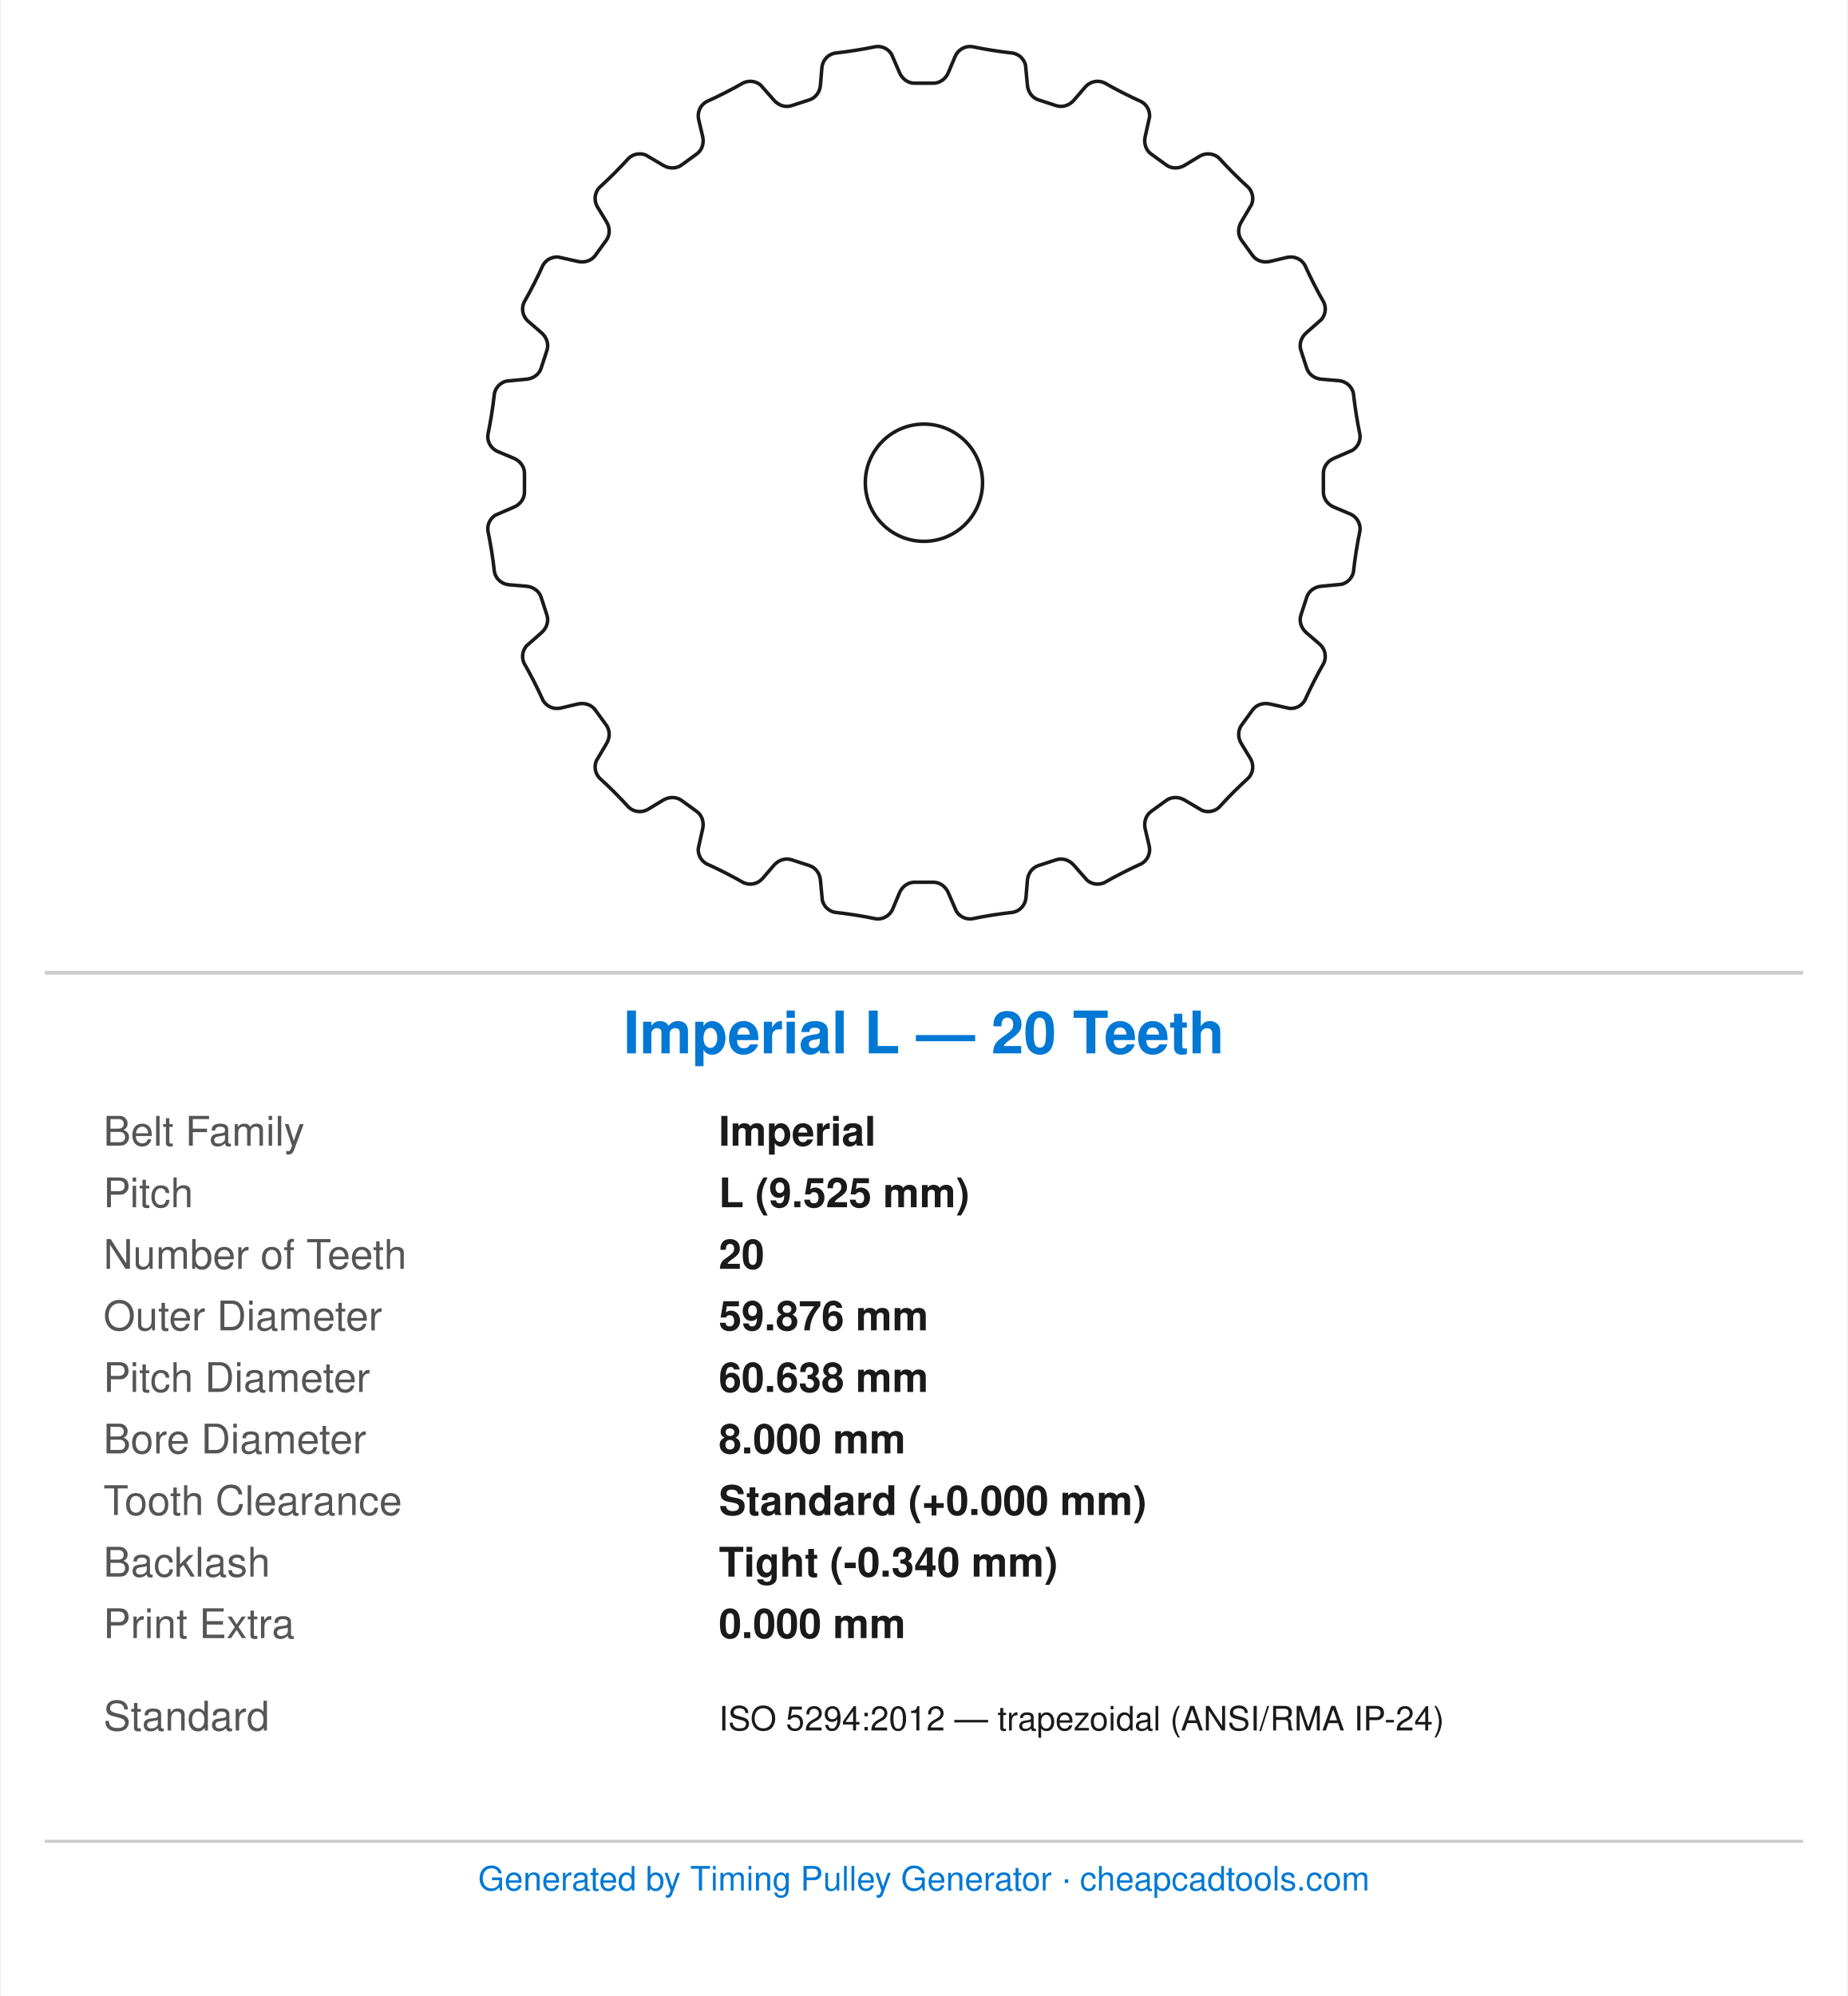
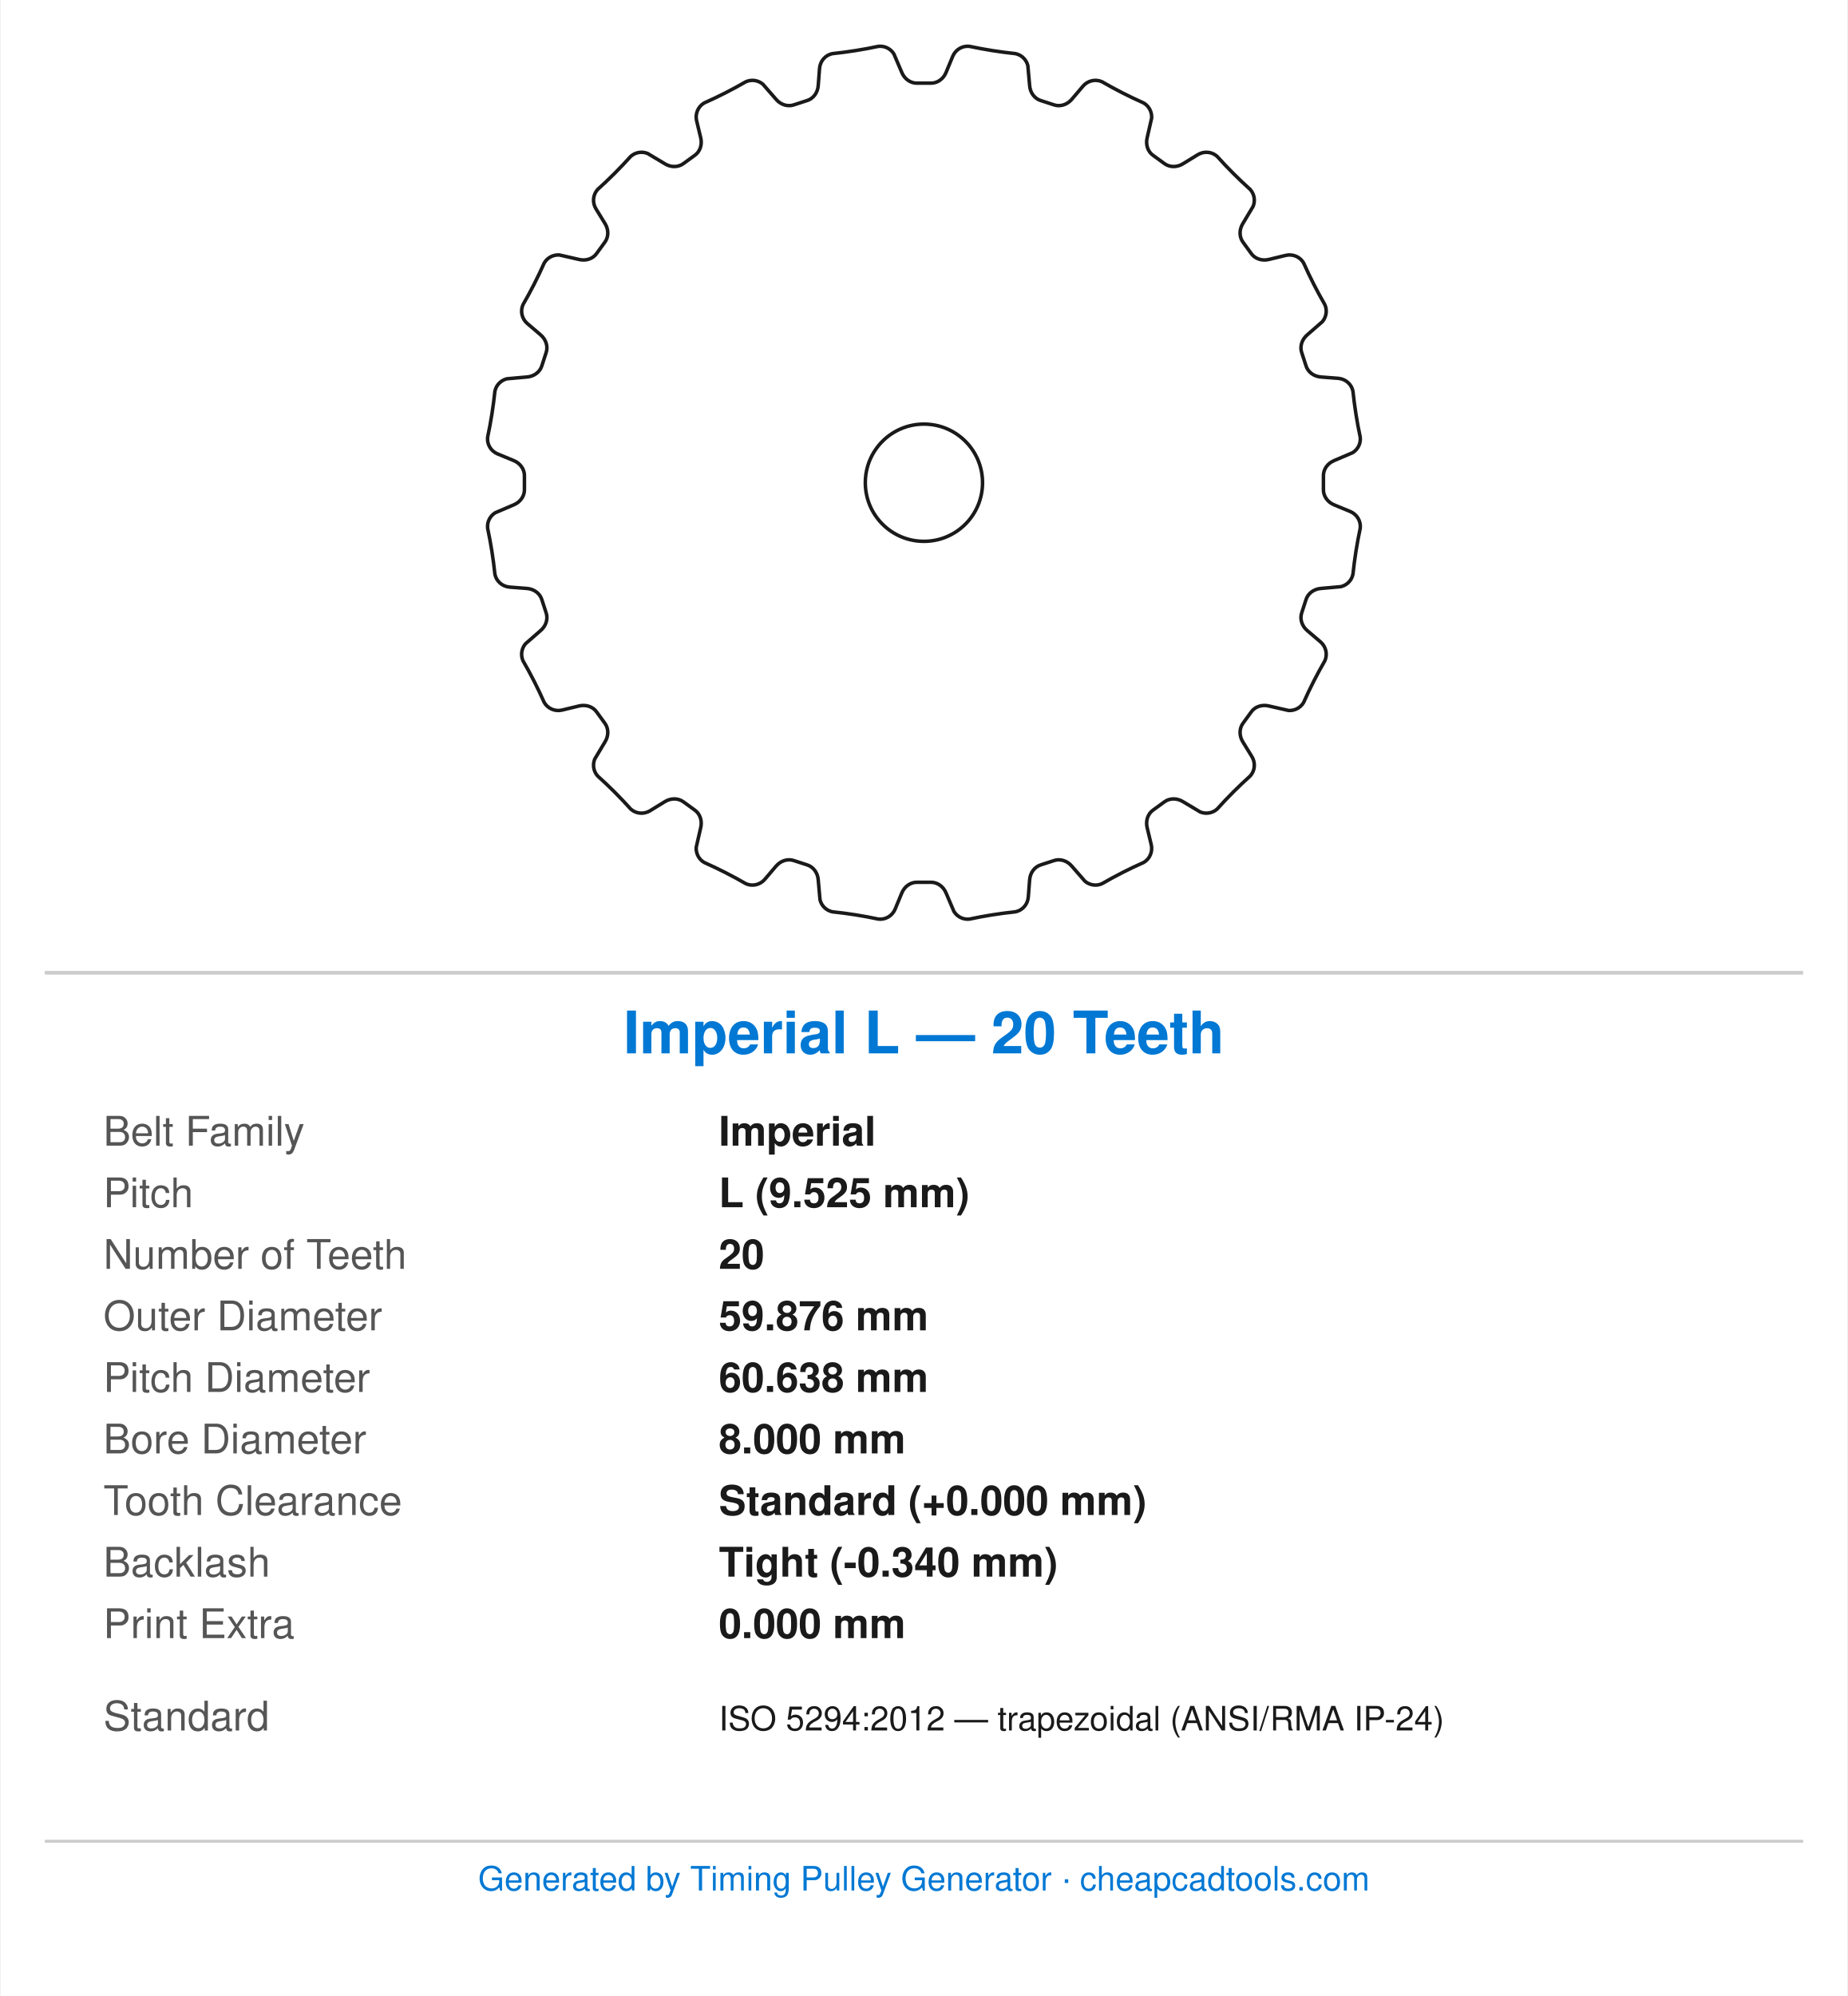
<svg xmlns="http://www.w3.org/2000/svg" viewBox="-63 -32.938 126 136.196" width="600" height="648">
  <rect x="-63" y="-32.938" width="126" height="136.196" fill="#ffffff" />
-   <path d="M -3.268 29.759 L -3.092 29.764 L -2.917 29.741 L -2.748 29.69 L -2.59 29.613 L -2.446 29.512 L -2.32 29.389 L -2.214 29.247 L -2.131 29.09 L -1.674 28.001 L -1.595 27.84 L -1.496 27.693 L -1.378 27.564 L -1.246 27.455 L -1.1 27.369 L -0.946 27.307 L -0.785 27.271 L -0.622 27.261 L 0.622 27.261 L 0.785 27.271 L 0.946 27.307 L 1.1 27.369 L 1.246 27.455 L 1.378 27.564 L 1.496 27.693 L 1.595 27.84 L 1.674 28.001 L 2.214 29.247 L 2.32 29.389 L 2.446 29.512 L 2.59 29.613 L 2.748 29.69 L 2.917 29.741 L 3.092 29.764 L 3.268 29.759 A 29.938 29.938 0 0 1 6.088 29.312 L 6.088 29.312 L 6.257 29.263 L 6.416 29.187 L 6.561 29.087 L 6.688 28.964 L 6.793 28.823 L 6.876 28.667 L 6.933 28.5 L 6.963 28.325 L 7.061 27.148 L 7.086 26.97 L 7.135 26.8 L 7.207 26.641 L 7.3 26.496 L 7.411 26.369 L 7.539 26.262 L 7.68 26.179 L 7.832 26.119 L 9.016 25.734 L 9.174 25.693 L 9.338 25.678 L 9.504 25.689 L 9.669 25.726 L 9.829 25.789 L 9.98 25.876 L 10.12 25.985 L 10.245 26.113 L 11.143 27.132 L 11.288 27.234 L 11.446 27.312 L 11.614 27.364 L 11.789 27.388 L 11.965 27.384 L 12.138 27.352 L 12.304 27.293 A 29.938 29.938 0 0 1 14.848 25.997 L 14.848 25.997 L 14.994 25.897 L 15.121 25.776 L 15.228 25.636 L 15.311 25.48 L 15.368 25.313 L 15.398 25.14 L 15.4 24.963 L 15.375 24.787 L 15.104 23.637 L 15.073 23.461 L 15.068 23.284 L 15.087 23.11 L 15.13 22.944 L 15.197 22.788 L 15.285 22.648 L 15.394 22.524 L 15.52 22.42 L 16.527 21.689 L 16.665 21.601 L 16.816 21.536 L 16.977 21.495 L 17.145 21.48 L 17.317 21.489 L 17.488 21.525 L 17.654 21.585 L 17.813 21.669 L 18.982 22.36 L 19.151 22.413 L 19.326 22.438 L 19.502 22.435 L 19.675 22.404 L 19.841 22.346 L 19.996 22.262 L 20.136 22.155 A 29.938 29.938 0 0 1 22.155 20.136 L 22.155 20.136 L 22.262 19.996 L 22.346 19.841 L 22.404 19.675 L 22.435 19.502 L 22.438 19.326 L 22.413 19.151 L 22.36 18.982 L 22.282 18.823 L 21.669 17.813 L 21.585 17.654 L 21.525 17.488 L 21.489 17.317 L 21.48 17.145 L 21.495 16.977 L 21.536 16.816 L 21.601 16.665 L 21.689 16.527 L 22.42 15.52 L 22.524 15.394 L 22.648 15.285 L 22.788 15.197 L 22.944 15.13 L 23.11 15.087 L 23.284 15.068 L 23.461 15.073 L 23.637 15.104 L 24.963 15.4 L 25.14 15.398 L 25.313 15.368 L 25.48 15.311 L 25.636 15.228 L 25.776 15.121 L 25.897 14.994 L 25.997 14.848 A 29.938 29.938 0 0 1 27.293 12.304 L 27.293 12.304 L 27.352 12.138 L 27.384 11.965 L 27.388 11.789 L 27.364 11.614 L 27.312 11.446 L 27.234 11.288 L 27.132 11.143 L 27.008 11.016 L 26.113 10.245 L 25.985 10.12 L 25.876 9.98 L 25.789 9.829 L 25.726 9.669 L 25.689 9.504 L 25.678 9.338 L 25.693 9.174 L 25.734 9.016 L 26.119 7.832 L 26.179 7.68 L 26.262 7.539 L 26.369 7.411 L 26.496 7.3 L 26.641 7.207 L 26.8 7.135 L 26.97 7.086 L 27.148 7.061 L 28.5 6.933 L 28.667 6.876 L 28.823 6.793 L 28.964 6.688 L 29.087 6.561 L 29.187 6.416 L 29.263 6.257 L 29.312 6.088 A 29.938 29.938 0 0 1 29.759 3.268 L 29.759 3.268 L 29.764 3.092 L 29.741 2.917 L 29.69 2.748 L 29.613 2.59 L 29.512 2.446 L 29.389 2.32 L 29.247 2.214 L 29.09 2.131 L 28.001 1.674 L 27.84 1.595 L 27.693 1.496 L 27.564 1.378 L 27.455 1.246 L 27.369 1.1 L 27.307 0.946 L 27.271 0.785 L 27.261 0.622 L 27.261 -0.622 L 27.271 -0.785 L 27.307 -0.946 L 27.369 -1.1 L 27.455 -1.246 L 27.564 -1.378 L 27.693 -1.496 L 27.84 -1.595 L 28.001 -1.674 L 29.247 -2.214 L 29.389 -2.32 L 29.512 -2.446 L 29.613 -2.59 L 29.69 -2.748 L 29.741 -2.917 L 29.764 -3.092 L 29.759 -3.268 A 29.938 29.938 0 0 1 29.312 -6.088 L 29.312 -6.088 L 29.263 -6.257 L 29.187 -6.416 L 29.087 -6.561 L 28.964 -6.688 L 28.823 -6.793 L 28.667 -6.876 L 28.5 -6.933 L 28.325 -6.963 L 27.148 -7.061 L 26.97 -7.086 L 26.8 -7.135 L 26.641 -7.207 L 26.496 -7.3 L 26.369 -7.411 L 26.262 -7.539 L 26.179 -7.68 L 26.119 -7.832 L 25.734 -9.016 L 25.693 -9.174 L 25.678 -9.338 L 25.689 -9.504 L 25.726 -9.669 L 25.789 -9.829 L 25.876 -9.98 L 25.985 -10.12 L 26.113 -10.245 L 27.132 -11.143 L 27.234 -11.288 L 27.312 -11.446 L 27.364 -11.614 L 27.388 -11.789 L 27.384 -11.965 L 27.352 -12.138 L 27.293 -12.304 A 29.938 29.938 0 0 1 25.997 -14.848 L 25.997 -14.848 L 25.897 -14.994 L 25.776 -15.121 L 25.636 -15.228 L 25.48 -15.311 L 25.313 -15.368 L 25.14 -15.398 L 24.963 -15.4 L 24.787 -15.375 L 23.637 -15.104 L 23.461 -15.073 L 23.284 -15.068 L 23.11 -15.087 L 22.944 -15.13 L 22.788 -15.197 L 22.648 -15.285 L 22.524 -15.394 L 22.42 -15.52 L 21.689 -16.527 L 21.601 -16.665 L 21.536 -16.816 L 21.495 -16.977 L 21.48 -17.145 L 21.489 -17.317 L 21.525 -17.488 L 21.585 -17.654 L 21.669 -17.813 L 22.36 -18.982 L 22.413 -19.151 L 22.438 -19.326 L 22.435 -19.502 L 22.404 -19.675 L 22.346 -19.841 L 22.262 -19.996 L 22.155 -20.136 A 29.938 29.938 0 0 1 20.136 -22.155 L 20.136 -22.155 L 19.996 -22.262 L 19.841 -22.346 L 19.675 -22.404 L 19.502 -22.435 L 19.326 -22.438 L 19.151 -22.413 L 18.982 -22.36 L 18.823 -22.282 L 17.813 -21.669 L 17.654 -21.585 L 17.488 -21.525 L 17.317 -21.489 L 17.145 -21.48 L 16.977 -21.495 L 16.816 -21.536 L 16.665 -21.601 L 16.527 -21.689 L 15.52 -22.42 L 15.394 -22.524 L 15.285 -22.648 L 15.197 -22.788 L 15.13 -22.944 L 15.087 -23.11 L 15.068 -23.284 L 15.073 -23.461 L 15.104 -23.637 L 15.4 -24.963 L 15.398 -25.14 L 15.368 -25.313 L 15.311 -25.48 L 15.228 -25.636 L 15.121 -25.776 L 14.994 -25.897 L 14.848 -25.997 A 29.938 29.938 0 0 1 12.304 -27.293 L 12.304 -27.293 L 12.138 -27.352 L 11.965 -27.384 L 11.789 -27.388 L 11.614 -27.364 L 11.446 -27.312 L 11.288 -27.234 L 11.143 -27.132 L 11.016 -27.008 L 10.245 -26.113 L 10.12 -25.985 L 9.98 -25.876 L 9.829 -25.789 L 9.669 -25.726 L 9.504 -25.689 L 9.338 -25.678 L 9.174 -25.693 L 9.016 -25.734 L 7.832 -26.119 L 7.68 -26.179 L 7.539 -26.262 L 7.411 -26.369 L 7.3 -26.496 L 7.207 -26.641 L 7.135 -26.8 L 7.086 -26.97 L 7.061 -27.148 L 6.933 -28.5 L 6.876 -28.667 L 6.793 -28.823 L 6.688 -28.964 L 6.561 -29.087 L 6.416 -29.187 L 6.257 -29.263 L 6.088 -29.312 A 29.938 29.938 0 0 1 3.268 -29.759 L 3.268 -29.759 L 3.092 -29.764 L 2.917 -29.741 L 2.748 -29.69 L 2.59 -29.613 L 2.446 -29.512 L 2.32 -29.389 L 2.214 -29.247 L 2.131 -29.09 L 1.674 -28.001 L 1.595 -27.84 L 1.496 -27.693 L 1.378 -27.564 L 1.246 -27.455 L 1.1 -27.369 L 0.946 -27.307 L 0.785 -27.271 L 0.622 -27.261 L -0.622 -27.261 L -0.785 -27.271 L -0.946 -27.307 L -1.1 -27.369 L -1.246 -27.455 L -1.378 -27.564 L -1.496 -27.693 L -1.595 -27.84 L -1.674 -28.001 L -2.214 -29.247 L -2.32 -29.389 L -2.446 -29.512 L -2.59 -29.613 L -2.748 -29.69 L -2.917 -29.741 L -3.092 -29.764 L -3.268 -29.759 A 29.938 29.938 0 0 1 -6.088 -29.312 L -6.088 -29.312 L -6.257 -29.263 L -6.416 -29.187 L -6.561 -29.087 L -6.688 -28.964 L -6.793 -28.823 L -6.876 -28.667 L -6.933 -28.5 L -6.963 -28.325 L -7.061 -27.148 L -7.086 -26.97 L -7.135 -26.8 L -7.207 -26.641 L -7.3 -26.496 L -7.411 -26.369 L -7.539 -26.262 L -7.68 -26.179 L -7.832 -26.119 L -9.016 -25.734 L -9.174 -25.693 L -9.338 -25.678 L -9.504 -25.689 L -9.669 -25.726 L -9.829 -25.789 L -9.98 -25.876 L -10.12 -25.985 L -10.245 -26.113 L -11.143 -27.132 L -11.288 -27.234 L -11.446 -27.312 L -11.614 -27.364 L -11.789 -27.388 L -11.965 -27.384 L -12.138 -27.352 L -12.304 -27.293 A 29.938 29.938 0 0 1 -14.848 -25.997 L -14.848 -25.997 L -14.994 -25.897 L -15.121 -25.776 L -15.228 -25.636 L -15.311 -25.48 L -15.368 -25.313 L -15.398 -25.14 L -15.4 -24.963 L -15.375 -24.787 L -15.104 -23.637 L -15.073 -23.461 L -15.068 -23.284 L -15.087 -23.11 L -15.13 -22.944 L -15.197 -22.788 L -15.285 -22.648 L -15.394 -22.524 L -15.52 -22.42 L -16.527 -21.689 L -16.665 -21.601 L -16.816 -21.536 L -16.977 -21.495 L -17.145 -21.48 L -17.317 -21.489 L -17.488 -21.525 L -17.654 -21.585 L -17.813 -21.669 L -18.982 -22.36 L -19.151 -22.413 L -19.326 -22.438 L -19.502 -22.435 L -19.675 -22.404 L -19.841 -22.346 L -19.996 -22.262 L -20.136 -22.155 A 29.938 29.938 0 0 1 -22.155 -20.136 L -22.155 -20.136 L -22.262 -19.996 L -22.346 -19.841 L -22.404 -19.675 L -22.435 -19.502 L -22.438 -19.326 L -22.413 -19.151 L -22.36 -18.982 L -22.282 -18.823 L -21.669 -17.813 L -21.585 -17.654 L -21.525 -17.488 L -21.489 -17.317 L -21.48 -17.145 L -21.495 -16.977 L -21.536 -16.816 L -21.601 -16.665 L -21.689 -16.527 L -22.42 -15.52 L -22.524 -15.394 L -22.648 -15.285 L -22.788 -15.197 L -22.944 -15.13 L -23.11 -15.087 L -23.284 -15.068 L -23.461 -15.073 L -23.637 -15.104 L -24.963 -15.4 L -25.14 -15.398 L -25.313 -15.368 L -25.48 -15.311 L -25.636 -15.228 L -25.776 -15.121 L -25.897 -14.994 L -25.997 -14.848 A 29.938 29.938 0 0 1 -27.293 -12.304 L -27.293 -12.304 L -27.352 -12.138 L -27.384 -11.965 L -27.388 -11.789 L -27.364 -11.614 L -27.312 -11.446 L -27.234 -11.288 L -27.132 -11.143 L -27.008 -11.016 L -26.113 -10.245 L -25.985 -10.12 L -25.876 -9.98 L -25.789 -9.829 L -25.726 -9.669 L -25.689 -9.504 L -25.678 -9.338 L -25.693 -9.174 L -25.734 -9.016 L -26.119 -7.832 L -26.179 -7.68 L -26.262 -7.539 L -26.369 -7.411 L -26.496 -7.3 L -26.641 -7.207 L -26.8 -7.135 L -26.97 -7.086 L -27.148 -7.061 L -28.5 -6.933 L -28.667 -6.876 L -28.823 -6.793 L -28.964 -6.688 L -29.087 -6.561 L -29.187 -6.416 L -29.263 -6.257 L -29.312 -6.088 A 29.938 29.938 0 0 1 -29.759 -3.268 L -29.759 -3.268 L -29.764 -3.092 L -29.741 -2.917 L -29.69 -2.748 L -29.613 -2.59 L -29.512 -2.446 L -29.389 -2.32 L -29.247 -2.214 L -29.09 -2.131 L -28.001 -1.674 L -27.84 -1.595 L -27.693 -1.496 L -27.564 -1.378 L -27.455 -1.246 L -27.369 -1.1 L -27.307 -0.946 L -27.271 -0.785 L -27.261 -0.622 L -27.261 0.622 L -27.271 0.785 L -27.307 0.946 L -27.369 1.1 L -27.455 1.246 L -27.564 1.378 L -27.693 1.496 L -27.84 1.595 L -28.001 1.674 L -29.247 2.214 L -29.389 2.32 L -29.512 2.446 L -29.613 2.59 L -29.69 2.748 L -29.741 2.917 L -29.764 3.092 L -29.759 3.268 A 29.938 29.938 0 0 1 -29.312 6.088 L -29.312 6.088 L -29.263 6.257 L -29.187 6.416 L -29.087 6.561 L -28.964 6.688 L -28.823 6.793 L -28.667 6.876 L -28.5 6.933 L -28.325 6.963 L -27.148 7.061 L -26.97 7.086 L -26.8 7.135 L -26.641 7.207 L -26.496 7.3 L -26.369 7.411 L -26.262 7.539 L -26.179 7.68 L -26.119 7.832 L -25.734 9.016 L -25.693 9.174 L -25.678 9.338 L -25.689 9.504 L -25.726 9.669 L -25.789 9.829 L -25.876 9.98 L -25.985 10.12 L -26.113 10.245 L -27.132 11.143 L -27.234 11.288 L -27.312 11.446 L -27.364 11.614 L -27.388 11.789 L -27.384 11.965 L -27.352 12.138 L -27.293 12.304 A 29.938 29.938 0 0 1 -25.997 14.848 L -25.997 14.848 L -25.897 14.994 L -25.776 15.121 L -25.636 15.228 L -25.48 15.311 L -25.313 15.368 L -25.14 15.398 L -24.963 15.4 L -24.787 15.375 L -23.637 15.104 L -23.461 15.073 L -23.284 15.068 L -23.11 15.087 L -22.944 15.13 L -22.788 15.197 L -22.648 15.285 L -22.524 15.394 L -22.42 15.52 L -21.689 16.527 L -21.601 16.665 L -21.536 16.816 L -21.495 16.977 L -21.48 17.145 L -21.489 17.317 L -21.525 17.488 L -21.585 17.654 L -21.669 17.813 L -22.36 18.982 L -22.413 19.151 L -22.438 19.326 L -22.435 19.502 L -22.404 19.675 L -22.346 19.841 L -22.262 19.996 L -22.155 20.136 A 29.938 29.938 0 0 1 -20.136 22.155 L -20.136 22.155 L -19.996 22.262 L -19.841 22.346 L -19.675 22.404 L -19.502 22.435 L -19.326 22.438 L -19.151 22.413 L -18.982 22.36 L -18.823 22.282 L -17.813 21.669 L -17.654 21.585 L -17.488 21.525 L -17.317 21.489 L -17.145 21.48 L -16.977 21.495 L -16.816 21.536 L -16.665 21.601 L -16.527 21.689 L -15.52 22.42 L -15.394 22.524 L -15.285 22.648 L -15.197 22.788 L -15.13 22.944 L -15.087 23.11 L -15.068 23.284 L -15.073 23.461 L -15.104 23.637 L -15.4 24.963 L -15.398 25.14 L -15.368 25.313 L -15.311 25.48 L -15.228 25.636 L -15.121 25.776 L -14.994 25.897 L -14.848 25.997 A 29.938 29.938 0 0 1 -12.304 27.293 L -12.304 27.293 L -12.138 27.352 L -11.965 27.384 L -11.789 27.388 L -11.614 27.364 L -11.446 27.312 L -11.288 27.234 L -11.143 27.132 L -11.016 27.008 L -10.245 26.113 L -10.12 25.985 L -9.98 25.876 L -9.829 25.789 L -9.669 25.726 L -9.504 25.689 L -9.338 25.678 L -9.174 25.693 L -9.016 25.734 L -7.832 26.119 L -7.68 26.179 L -7.539 26.262 L -7.411 26.369 L -7.3 26.496 L -7.207 26.641 L -7.135 26.8 L -7.086 26.97 L -7.061 27.148 L -6.933 28.5 L -6.876 28.667 L -6.793 28.823 L -6.688 28.964 L -6.561 29.087 L -6.416 29.187 L -6.257 29.263 L -6.088 29.312 A 29.938 29.938 0 0 1 -3.268 29.759 Z" fill="none" stroke="#1a1a1a" stroke-width="0.240" stroke-linejoin="round" stroke-linecap="round" />
+   <path d="M -3.101 29.777 L -2.925 29.781 L -2.75 29.757 L -2.582 29.705 L -2.424 29.627 L -2.28 29.525 L -2.155 29.401 L -2.05 29.259 L -1.968 29.102 L -1.517 28.01 L -1.439 27.849 L -1.341 27.701 L -1.224 27.571 L -1.092 27.462 L -0.947 27.374 L -0.793 27.312 L -0.632 27.274 L -0.469 27.264 L 0.469 27.264 L 0.632 27.274 L 0.793 27.312 L 0.947 27.374 L 1.092 27.462 L 1.224 27.571 L 1.341 27.701 L 1.439 27.849 L 1.517 28.01 L 2.05 29.259 L 2.155 29.401 L 2.28 29.525 L 2.424 29.627 L 2.582 29.705 L 2.75 29.757 L 2.925 29.781 L 3.101 29.777 A 29.938 29.938 0 0 1 6.252 29.278 L 6.252 29.278 L 6.421 29.227 L 6.58 29.151 L 6.724 29.049 L 6.85 28.926 L 6.955 28.785 L 7.036 28.628 L 7.092 28.46 L 7.122 28.285 L 7.213 27.108 L 7.237 26.93 L 7.285 26.76 L 7.356 26.6 L 7.448 26.455 L 7.559 26.327 L 7.686 26.22 L 7.827 26.135 L 7.979 26.075 L 8.871 25.785 L 9.03 25.744 L 9.194 25.73 L 9.36 25.742 L 9.524 25.78 L 9.684 25.844 L 9.835 25.931 L 9.974 26.041 L 10.098 26.17 L 10.991 27.194 L 11.135 27.297 L 11.293 27.375 L 11.461 27.428 L 11.635 27.454 L 11.811 27.451 L 11.985 27.42 L 12.151 27.361 A 29.938 29.938 0 0 1 14.994 25.913 L 14.994 25.913 L 15.139 25.813 L 15.266 25.691 L 15.371 25.55 L 15.453 25.394 L 15.509 25.227 L 15.539 25.053 L 15.54 24.876 L 15.514 24.7 L 15.237 23.552 L 15.205 23.376 L 15.198 23.199 L 15.216 23.025 L 15.258 22.858 L 15.324 22.703 L 15.412 22.561 L 15.52 22.437 L 15.646 22.333 L 16.405 21.781 L 16.543 21.694 L 16.695 21.63 L 16.856 21.59 L 17.025 21.575 L 17.196 21.586 L 17.367 21.623 L 17.533 21.684 L 17.691 21.769 L 18.856 22.466 L 19.025 22.52 L 19.2 22.546 L 19.376 22.544 L 19.549 22.515 L 19.716 22.457 L 19.871 22.374 L 20.011 22.267 A 29.938 29.938 0 0 1 22.267 20.011 L 22.267 20.011 L 22.374 19.871 L 22.457 19.716 L 22.515 19.549 L 22.544 19.376 L 22.546 19.2 L 22.52 19.025 L 22.466 18.856 L 22.387 18.697 L 21.769 17.691 L 21.684 17.533 L 21.623 17.367 L 21.586 17.196 L 21.575 17.025 L 21.59 16.856 L 21.63 16.695 L 21.694 16.543 L 21.781 16.405 L 22.333 15.646 L 22.437 15.52 L 22.561 15.412 L 22.703 15.324 L 22.858 15.258 L 23.025 15.216 L 23.199 15.198 L 23.376 15.205 L 23.552 15.237 L 24.876 15.54 L 25.053 15.539 L 25.227 15.509 L 25.394 15.453 L 25.55 15.371 L 25.691 15.266 L 25.813 15.139 L 25.913 14.994 A 29.938 29.938 0 0 1 27.361 12.151 L 27.361 12.151 L 27.42 11.985 L 27.451 11.811 L 27.454 11.635 L 27.428 11.461 L 27.375 11.293 L 27.297 11.135 L 27.194 10.991 L 27.069 10.864 L 26.17 10.098 L 26.041 9.974 L 25.931 9.835 L 25.844 9.684 L 25.78 9.524 L 25.742 9.36 L 25.73 9.194 L 25.744 9.03 L 25.785 8.871 L 26.075 7.979 L 26.135 7.827 L 26.22 7.686 L 26.327 7.559 L 26.455 7.448 L 26.6 7.356 L 26.76 7.285 L 26.93 7.237 L 27.108 7.213 L 28.46 7.092 L 28.628 7.036 L 28.785 6.955 L 28.926 6.85 L 29.049 6.724 L 29.151 6.58 L 29.227 6.421 L 29.278 6.252 A 29.938 29.938 0 0 1 29.777 3.101 L 29.777 3.101 L 29.781 2.925 L 29.757 2.75 L 29.705 2.582 L 29.627 2.424 L 29.525 2.28 L 29.401 2.155 L 29.259 2.05 L 29.102 1.968 L 28.01 1.517 L 27.849 1.439 L 27.701 1.341 L 27.571 1.224 L 27.462 1.092 L 27.374 0.947 L 27.312 0.793 L 27.274 0.632 L 27.264 0.469 L 27.264 -0.469 L 27.274 -0.632 L 27.312 -0.793 L 27.374 -0.947 L 27.462 -1.092 L 27.571 -1.224 L 27.701 -1.341 L 27.849 -1.439 L 28.01 -1.517 L 29.259 -2.05 L 29.401 -2.155 L 29.525 -2.28 L 29.627 -2.424 L 29.705 -2.582 L 29.757 -2.75 L 29.781 -2.925 L 29.777 -3.101 A 29.938 29.938 0 0 1 29.278 -6.252 L 29.278 -6.252 L 29.227 -6.421 L 29.151 -6.58 L 29.049 -6.724 L 28.926 -6.85 L 28.785 -6.955 L 28.628 -7.036 L 28.46 -7.092 L 28.285 -7.122 L 27.108 -7.213 L 26.93 -7.237 L 26.76 -7.285 L 26.6 -7.356 L 26.455 -7.448 L 26.327 -7.559 L 26.22 -7.686 L 26.135 -7.827 L 26.075 -7.979 L 25.785 -8.871 L 25.744 -9.03 L 25.73 -9.194 L 25.742 -9.36 L 25.78 -9.524 L 25.844 -9.684 L 25.931 -9.835 L 26.041 -9.974 L 26.17 -10.098 L 27.194 -10.991 L 27.297 -11.135 L 27.375 -11.293 L 27.428 -11.461 L 27.454 -11.635 L 27.451 -11.811 L 27.42 -11.985 L 27.361 -12.151 A 29.938 29.938 0 0 1 25.913 -14.994 L 25.913 -14.994 L 25.813 -15.139 L 25.691 -15.266 L 25.55 -15.371 L 25.394 -15.453 L 25.227 -15.509 L 25.053 -15.539 L 24.876 -15.54 L 24.7 -15.514 L 23.552 -15.237 L 23.376 -15.205 L 23.199 -15.198 L 23.025 -15.216 L 22.858 -15.258 L 22.703 -15.324 L 22.561 -15.412 L 22.437 -15.52 L 22.333 -15.646 L 21.781 -16.405 L 21.694 -16.543 L 21.63 -16.695 L 21.59 -16.856 L 21.575 -17.025 L 21.586 -17.196 L 21.623 -17.367 L 21.684 -17.533 L 21.769 -17.691 L 22.466 -18.856 L 22.52 -19.025 L 22.546 -19.2 L 22.544 -19.376 L 22.515 -19.549 L 22.457 -19.716 L 22.374 -19.871 L 22.267 -20.011 A 29.938 29.938 0 0 1 20.011 -22.267 L 20.011 -22.267 L 19.871 -22.374 L 19.716 -22.457 L 19.549 -22.515 L 19.376 -22.544 L 19.2 -22.546 L 19.025 -22.52 L 18.856 -22.466 L 18.697 -22.387 L 17.691 -21.769 L 17.533 -21.684 L 17.367 -21.623 L 17.196 -21.586 L 17.025 -21.575 L 16.856 -21.59 L 16.695 -21.63 L 16.543 -21.694 L 16.405 -21.781 L 15.646 -22.333 L 15.52 -22.437 L 15.412 -22.561 L 15.324 -22.703 L 15.258 -22.858 L 15.216 -23.025 L 15.198 -23.199 L 15.205 -23.376 L 15.237 -23.552 L 15.54 -24.876 L 15.539 -25.053 L 15.509 -25.227 L 15.453 -25.394 L 15.371 -25.55 L 15.266 -25.691 L 15.139 -25.813 L 14.994 -25.913 A 29.938 29.938 0 0 1 12.151 -27.361 L 12.151 -27.361 L 11.985 -27.42 L 11.811 -27.451 L 11.635 -27.454 L 11.461 -27.428 L 11.293 -27.375 L 11.135 -27.297 L 10.991 -27.194 L 10.864 -27.069 L 10.098 -26.17 L 9.974 -26.041 L 9.835 -25.931 L 9.684 -25.844 L 9.524 -25.78 L 9.36 -25.742 L 9.194 -25.73 L 9.03 -25.744 L 8.871 -25.785 L 7.979 -26.075 L 7.827 -26.135 L 7.686 -26.22 L 7.559 -26.327 L 7.448 -26.455 L 7.356 -26.6 L 7.285 -26.76 L 7.237 -26.93 L 7.213 -27.108 L 7.092 -28.46 L 7.036 -28.628 L 6.955 -28.785 L 6.85 -28.926 L 6.724 -29.049 L 6.58 -29.151 L 6.421 -29.227 L 6.252 -29.278 A 29.938 29.938 0 0 1 3.101 -29.777 L 3.101 -29.777 L 2.925 -29.781 L 2.75 -29.757 L 2.582 -29.705 L 2.424 -29.627 L 2.28 -29.525 L 2.155 -29.401 L 2.05 -29.259 L 1.968 -29.102 L 1.517 -28.01 L 1.439 -27.849 L 1.341 -27.701 L 1.224 -27.571 L 1.092 -27.462 L 0.947 -27.374 L 0.793 -27.312 L 0.632 -27.274 L 0.469 -27.264 L -0.469 -27.264 L -0.632 -27.274 L -0.793 -27.312 L -0.947 -27.374 L -1.092 -27.462 L -1.224 -27.571 L -1.341 -27.701 L -1.439 -27.849 L -1.517 -28.01 L -2.05 -29.259 L -2.155 -29.401 L -2.28 -29.525 L -2.424 -29.627 L -2.582 -29.705 L -2.75 -29.757 L -2.925 -29.781 L -3.101 -29.777 A 29.938 29.938 0 0 1 -6.252 -29.278 L -6.252 -29.278 L -6.421 -29.227 L -6.58 -29.151 L -6.724 -29.049 L -6.85 -28.926 L -6.955 -28.785 L -7.036 -28.628 L -7.092 -28.46 L -7.122 -28.285 L -7.213 -27.108 L -7.237 -26.93 L -7.285 -26.76 L -7.356 -26.6 L -7.448 -26.455 L -7.559 -26.327 L -7.686 -26.22 L -7.827 -26.135 L -7.979 -26.075 L -8.871 -25.785 L -9.03 -25.744 L -9.194 -25.73 L -9.36 -25.742 L -9.524 -25.78 L -9.684 -25.844 L -9.835 -25.931 L -9.974 -26.041 L -10.098 -26.17 L -10.991 -27.194 L -11.135 -27.297 L -11.293 -27.375 L -11.461 -27.428 L -11.635 -27.454 L -11.811 -27.451 L -11.985 -27.42 L -12.151 -27.361 A 29.938 29.938 0 0 1 -14.994 -25.913 L -14.994 -25.913 L -15.139 -25.813 L -15.266 -25.691 L -15.371 -25.55 L -15.453 -25.394 L -15.509 -25.227 L -15.539 -25.053 L -15.54 -24.876 L -15.514 -24.7 L -15.237 -23.552 L -15.205 -23.376 L -15.198 -23.199 L -15.216 -23.025 L -15.258 -22.858 L -15.324 -22.703 L -15.412 -22.561 L -15.52 -22.437 L -15.646 -22.333 L -16.405 -21.781 L -16.543 -21.694 L -16.695 -21.63 L -16.856 -21.59 L -17.025 -21.575 L -17.196 -21.586 L -17.367 -21.623 L -17.533 -21.684 L -17.691 -21.769 L -18.856 -22.466 L -19.025 -22.52 L -19.2 -22.546 L -19.376 -22.544 L -19.549 -22.515 L -19.716 -22.457 L -19.871 -22.374 L -20.011 -22.267 A 29.938 29.938 0 0 1 -22.267 -20.011 L -22.267 -20.011 L -22.374 -19.871 L -22.457 -19.716 L -22.515 -19.549 L -22.544 -19.376 L -22.546 -19.2 L -22.52 -19.025 L -22.466 -18.856 L -22.387 -18.697 L -21.769 -17.691 L -21.684 -17.533 L -21.623 -17.367 L -21.586 -17.196 L -21.575 -17.025 L -21.59 -16.856 L -21.63 -16.695 L -21.694 -16.543 L -21.781 -16.405 L -22.333 -15.646 L -22.437 -15.52 L -22.561 -15.412 L -22.703 -15.324 L -22.858 -15.258 L -23.025 -15.216 L -23.199 -15.198 L -23.376 -15.205 L -23.552 -15.237 L -24.876 -15.54 L -25.053 -15.539 L -25.227 -15.509 L -25.394 -15.453 L -25.55 -15.371 L -25.691 -15.266 L -25.813 -15.139 L -25.913 -14.994 A 29.938 29.938 0 0 1 -27.361 -12.151 L -27.361 -12.151 L -27.42 -11.985 L -27.451 -11.811 L -27.454 -11.635 L -27.428 -11.461 L -27.375 -11.293 L -27.297 -11.135 L -27.194 -10.991 L -27.069 -10.864 L -26.17 -10.098 L -26.041 -9.974 L -25.931 -9.835 L -25.844 -9.684 L -25.78 -9.524 L -25.742 -9.36 L -25.73 -9.194 L -25.744 -9.03 L -25.785 -8.871 L -26.075 -7.979 L -26.135 -7.827 L -26.22 -7.686 L -26.327 -7.559 L -26.455 -7.448 L -26.6 -7.356 L -26.76 -7.285 L -26.93 -7.237 L -27.108 -7.213 L -28.46 -7.092 L -28.628 -7.036 L -28.785 -6.955 L -28.926 -6.85 L -29.049 -6.724 L -29.151 -6.58 L -29.227 -6.421 L -29.278 -6.252 A 29.938 29.938 0 0 1 -29.777 -3.101 L -29.777 -3.101 L -29.781 -2.925 L -29.757 -2.75 L -29.705 -2.582 L -29.627 -2.424 L -29.525 -2.28 L -29.401 -2.155 L -29.259 -2.05 L -29.102 -1.968 L -28.01 -1.517 L -27.849 -1.439 L -27.701 -1.341 L -27.571 -1.224 L -27.462 -1.092 L -27.374 -0.947 L -27.312 -0.793 L -27.274 -0.632 L -27.264 -0.469 L -27.264 0.469 L -27.274 0.632 L -27.312 0.793 L -27.374 0.947 L -27.462 1.092 L -27.571 1.224 L -27.701 1.341 L -27.849 1.439 L -28.01 1.517 L -29.259 2.05 L -29.401 2.155 L -29.525 2.28 L -29.627 2.424 L -29.705 2.582 L -29.757 2.75 L -29.781 2.925 L -29.777 3.101 A 29.938 29.938 0 0 1 -29.278 6.252 L -29.278 6.252 L -29.227 6.421 L -29.151 6.58 L -29.049 6.724 L -28.926 6.85 L -28.785 6.955 L -28.628 7.036 L -28.46 7.092 L -28.285 7.122 L -27.108 7.213 L -26.93 7.237 L -26.76 7.285 L -26.6 7.356 L -26.455 7.448 L -26.327 7.559 L -26.22 7.686 L -26.135 7.827 L -26.075 7.979 L -25.785 8.871 L -25.744 9.03 L -25.73 9.194 L -25.742 9.36 L -25.78 9.524 L -25.844 9.684 L -25.931 9.835 L -26.041 9.974 L -26.17 10.098 L -27.194 10.991 L -27.297 11.135 L -27.375 11.293 L -27.428 11.461 L -27.454 11.635 L -27.451 11.811 L -27.42 11.985 L -27.361 12.151 A 29.938 29.938 0 0 1 -25.913 14.994 L -25.913 14.994 L -25.813 15.139 L -25.691 15.266 L -25.55 15.371 L -25.394 15.453 L -25.227 15.509 L -25.053 15.539 L -24.876 15.54 L -24.7 15.514 L -23.552 15.237 L -23.376 15.205 L -23.199 15.198 L -23.025 15.216 L -22.858 15.258 L -22.703 15.324 L -22.561 15.412 L -22.437 15.52 L -22.333 15.646 L -21.781 16.405 L -21.694 16.543 L -21.63 16.695 L -21.59 16.856 L -21.575 17.025 L -21.586 17.196 L -21.623 17.367 L -21.684 17.533 L -21.769 17.691 L -22.466 18.856 L -22.52 19.025 L -22.546 19.2 L -22.544 19.376 L -22.515 19.549 L -22.457 19.716 L -22.374 19.871 L -22.267 20.011 A 29.938 29.938 0 0 1 -20.011 22.267 L -20.011 22.267 L -19.871 22.374 L -19.716 22.457 L -19.549 22.515 L -19.376 22.544 L -19.2 22.546 L -19.025 22.52 L -18.856 22.466 L -18.697 22.387 L -17.691 21.769 L -17.533 21.684 L -17.367 21.623 L -17.196 21.586 L -17.025 21.575 L -16.856 21.59 L -16.695 21.63 L -16.543 21.694 L -16.405 21.781 L -15.646 22.333 L -15.52 22.437 L -15.412 22.561 L -15.324 22.703 L -15.258 22.858 L -15.216 23.025 L -15.198 23.199 L -15.205 23.376 L -15.237 23.552 L -15.54 24.876 L -15.539 25.053 L -15.509 25.227 L -15.453 25.394 L -15.371 25.55 L -15.266 25.691 L -15.139 25.813 L -14.994 25.913 A 29.938 29.938 0 0 1 -12.151 27.361 L -12.151 27.361 L -11.985 27.42 L -11.811 27.451 L -11.635 27.454 L -11.461 27.428 L -11.293 27.375 L -11.135 27.297 L -10.991 27.194 L -10.864 27.069 L -10.098 26.17 L -9.974 26.041 L -9.835 25.931 L -9.684 25.844 L -9.524 25.78 L -9.36 25.742 L -9.194 25.73 L -9.03 25.744 L -8.871 25.785 L -7.979 26.075 L -7.827 26.135 L -7.686 26.22 L -7.559 26.327 L -7.448 26.455 L -7.356 26.6 L -7.285 26.76 L -7.237 26.93 L -7.213 27.108 L -7.092 28.46 L -7.036 28.628 L -6.955 28.785 L -6.85 28.926 L -6.724 29.049 L -6.58 29.151 L -6.421 29.227 L -6.252 29.278 A 29.938 29.938 0 0 1 -3.101 29.777 Z" fill="none" stroke="#1a1a1a" stroke-width="0.240" stroke-linejoin="round" stroke-linecap="round" />
  <circle cx="0" cy="0" r="4" fill="none" stroke="#1a1a1a" stroke-width="0.240" />
  <line x1="-60" y1="33.438" x2="60" y2="33.438" stroke="#cccccc" stroke-width="0.25" />
  <text x="0" y="38.938" font-family="Helvetica, Arial, sans-serif" font-size="4.0" font-weight="bold" fill="#0078d4" text-anchor="middle">Imperial L — 20 Teeth</text>
  <text x="-56" y="45.238" font-family="Helvetica, Arial, sans-serif" font-size="2.8" font-weight="normal" fill="#555555" text-anchor="start">Belt Family</text>
  <text x="-14" y="45.238" font-family="Helvetica, Arial, sans-serif" font-size="2.8" font-weight="bold" fill="#1a1a1a" text-anchor="start">Imperial</text>
  <text x="-56" y="49.438" font-family="Helvetica, Arial, sans-serif" font-size="2.8" font-weight="normal" fill="#555555" text-anchor="start">Pitch</text>
  <text x="-14" y="49.438" font-family="Helvetica, Arial, sans-serif" font-size="2.8" font-weight="bold" fill="#1a1a1a" text-anchor="start">L  (9.525 mm)</text>
  <text x="-56" y="53.638" font-family="Helvetica, Arial, sans-serif" font-size="2.8" font-weight="normal" fill="#555555" text-anchor="start">Number of Teeth</text>
  <text x="-14" y="53.638" font-family="Helvetica, Arial, sans-serif" font-size="2.8" font-weight="bold" fill="#1a1a1a" text-anchor="start">20</text>
  <text x="-56" y="57.838" font-family="Helvetica, Arial, sans-serif" font-size="2.8" font-weight="normal" fill="#555555" text-anchor="start">Outer Diameter</text>
  <text x="-14" y="57.838" font-family="Helvetica, Arial, sans-serif" font-size="2.8" font-weight="bold" fill="#1a1a1a" text-anchor="start">59.876 mm</text>
  <text x="-56" y="62.038" font-family="Helvetica, Arial, sans-serif" font-size="2.8" font-weight="normal" fill="#555555" text-anchor="start">Pitch Diameter</text>
  <text x="-14" y="62.038" font-family="Helvetica, Arial, sans-serif" font-size="2.8" font-weight="bold" fill="#1a1a1a" text-anchor="start">60.638 mm</text>
  <text x="-56" y="66.238" font-family="Helvetica, Arial, sans-serif" font-size="2.8" font-weight="normal" fill="#555555" text-anchor="start">Bore Diameter</text>
  <text x="-14" y="66.238" font-family="Helvetica, Arial, sans-serif" font-size="2.8" font-weight="bold" fill="#1a1a1a" text-anchor="start">8.000 mm</text>
  <text x="-56" y="70.438" font-family="Helvetica, Arial, sans-serif" font-size="2.8" font-weight="normal" fill="#555555" text-anchor="start">Tooth Clearance</text>
  <text x="-14" y="70.438" font-family="Helvetica, Arial, sans-serif" font-size="2.8" font-weight="bold" fill="#1a1a1a" text-anchor="start">Standard  (+0.000 mm)</text>
  <text x="-56" y="74.638" font-family="Helvetica, Arial, sans-serif" font-size="2.8" font-weight="normal" fill="#555555" text-anchor="start">Backlash</text>
  <text x="-14" y="74.638" font-family="Helvetica, Arial, sans-serif" font-size="2.8" font-weight="bold" fill="#1a1a1a" text-anchor="start">Tight  (-0.340 mm)</text>
  <text x="-56" y="78.838" font-family="Helvetica, Arial, sans-serif" font-size="2.8" font-weight="normal" fill="#555555" text-anchor="start">Print Extra</text>
  <text x="-14" y="78.838" font-family="Helvetica, Arial, sans-serif" font-size="2.8" font-weight="bold" fill="#1a1a1a" text-anchor="start">0.000 mm</text>
  <text x="-56" y="85.138" font-family="Helvetica, Arial, sans-serif" font-size="2.8" font-weight="normal" fill="#555555" text-anchor="start">Standard</text>
  <text x="-14" y="85.138" font-family="Helvetica, Arial, sans-serif" font-size="2.3" font-weight="normal" fill="#1a1a1a" text-anchor="start">ISO 5294:2012 — trapezoidal (ANSI/RMA IP-24)</text>
  <line x1="-60" y1="92.698" x2="60" y2="92.698" stroke="#cccccc" stroke-width="0.2" />
  <text x="0" y="96.058" font-family="Helvetica, Arial, sans-serif" font-size="2.3" font-weight="normal" fill="#0078d4" text-anchor="middle">Generated by Timing Pulley Generator  ·  cheapcadtools.com</text>
</svg>
